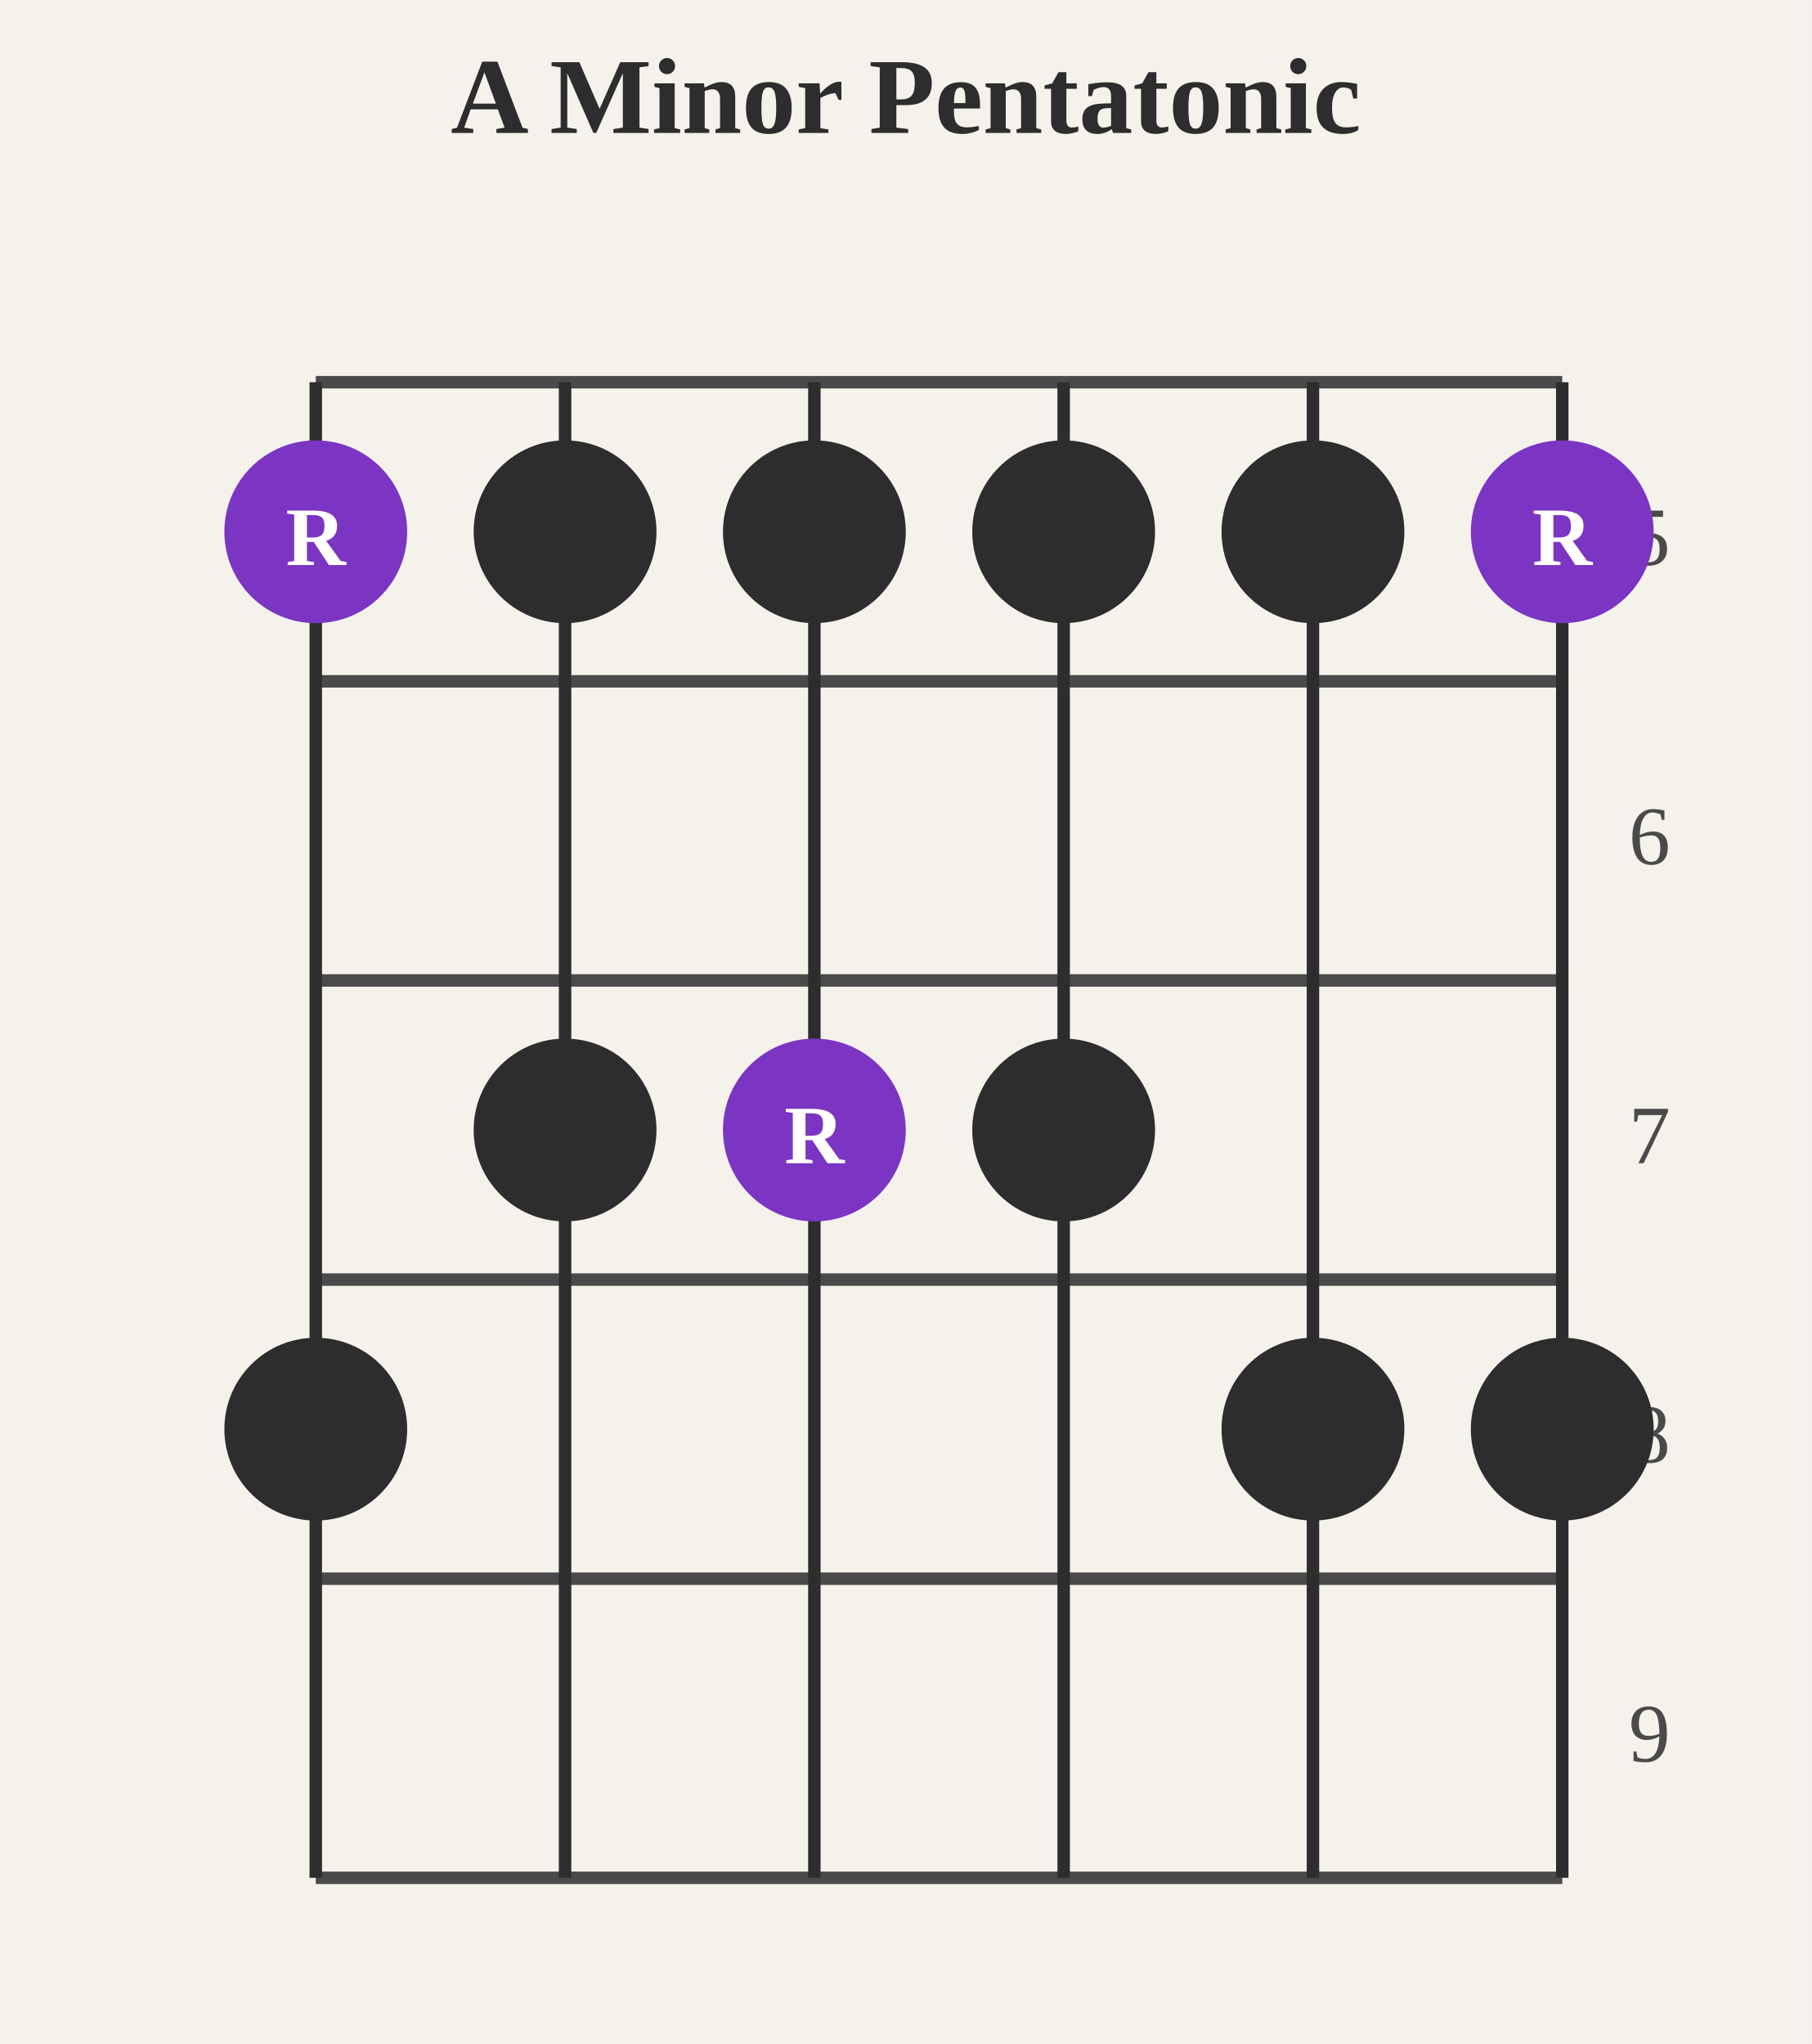
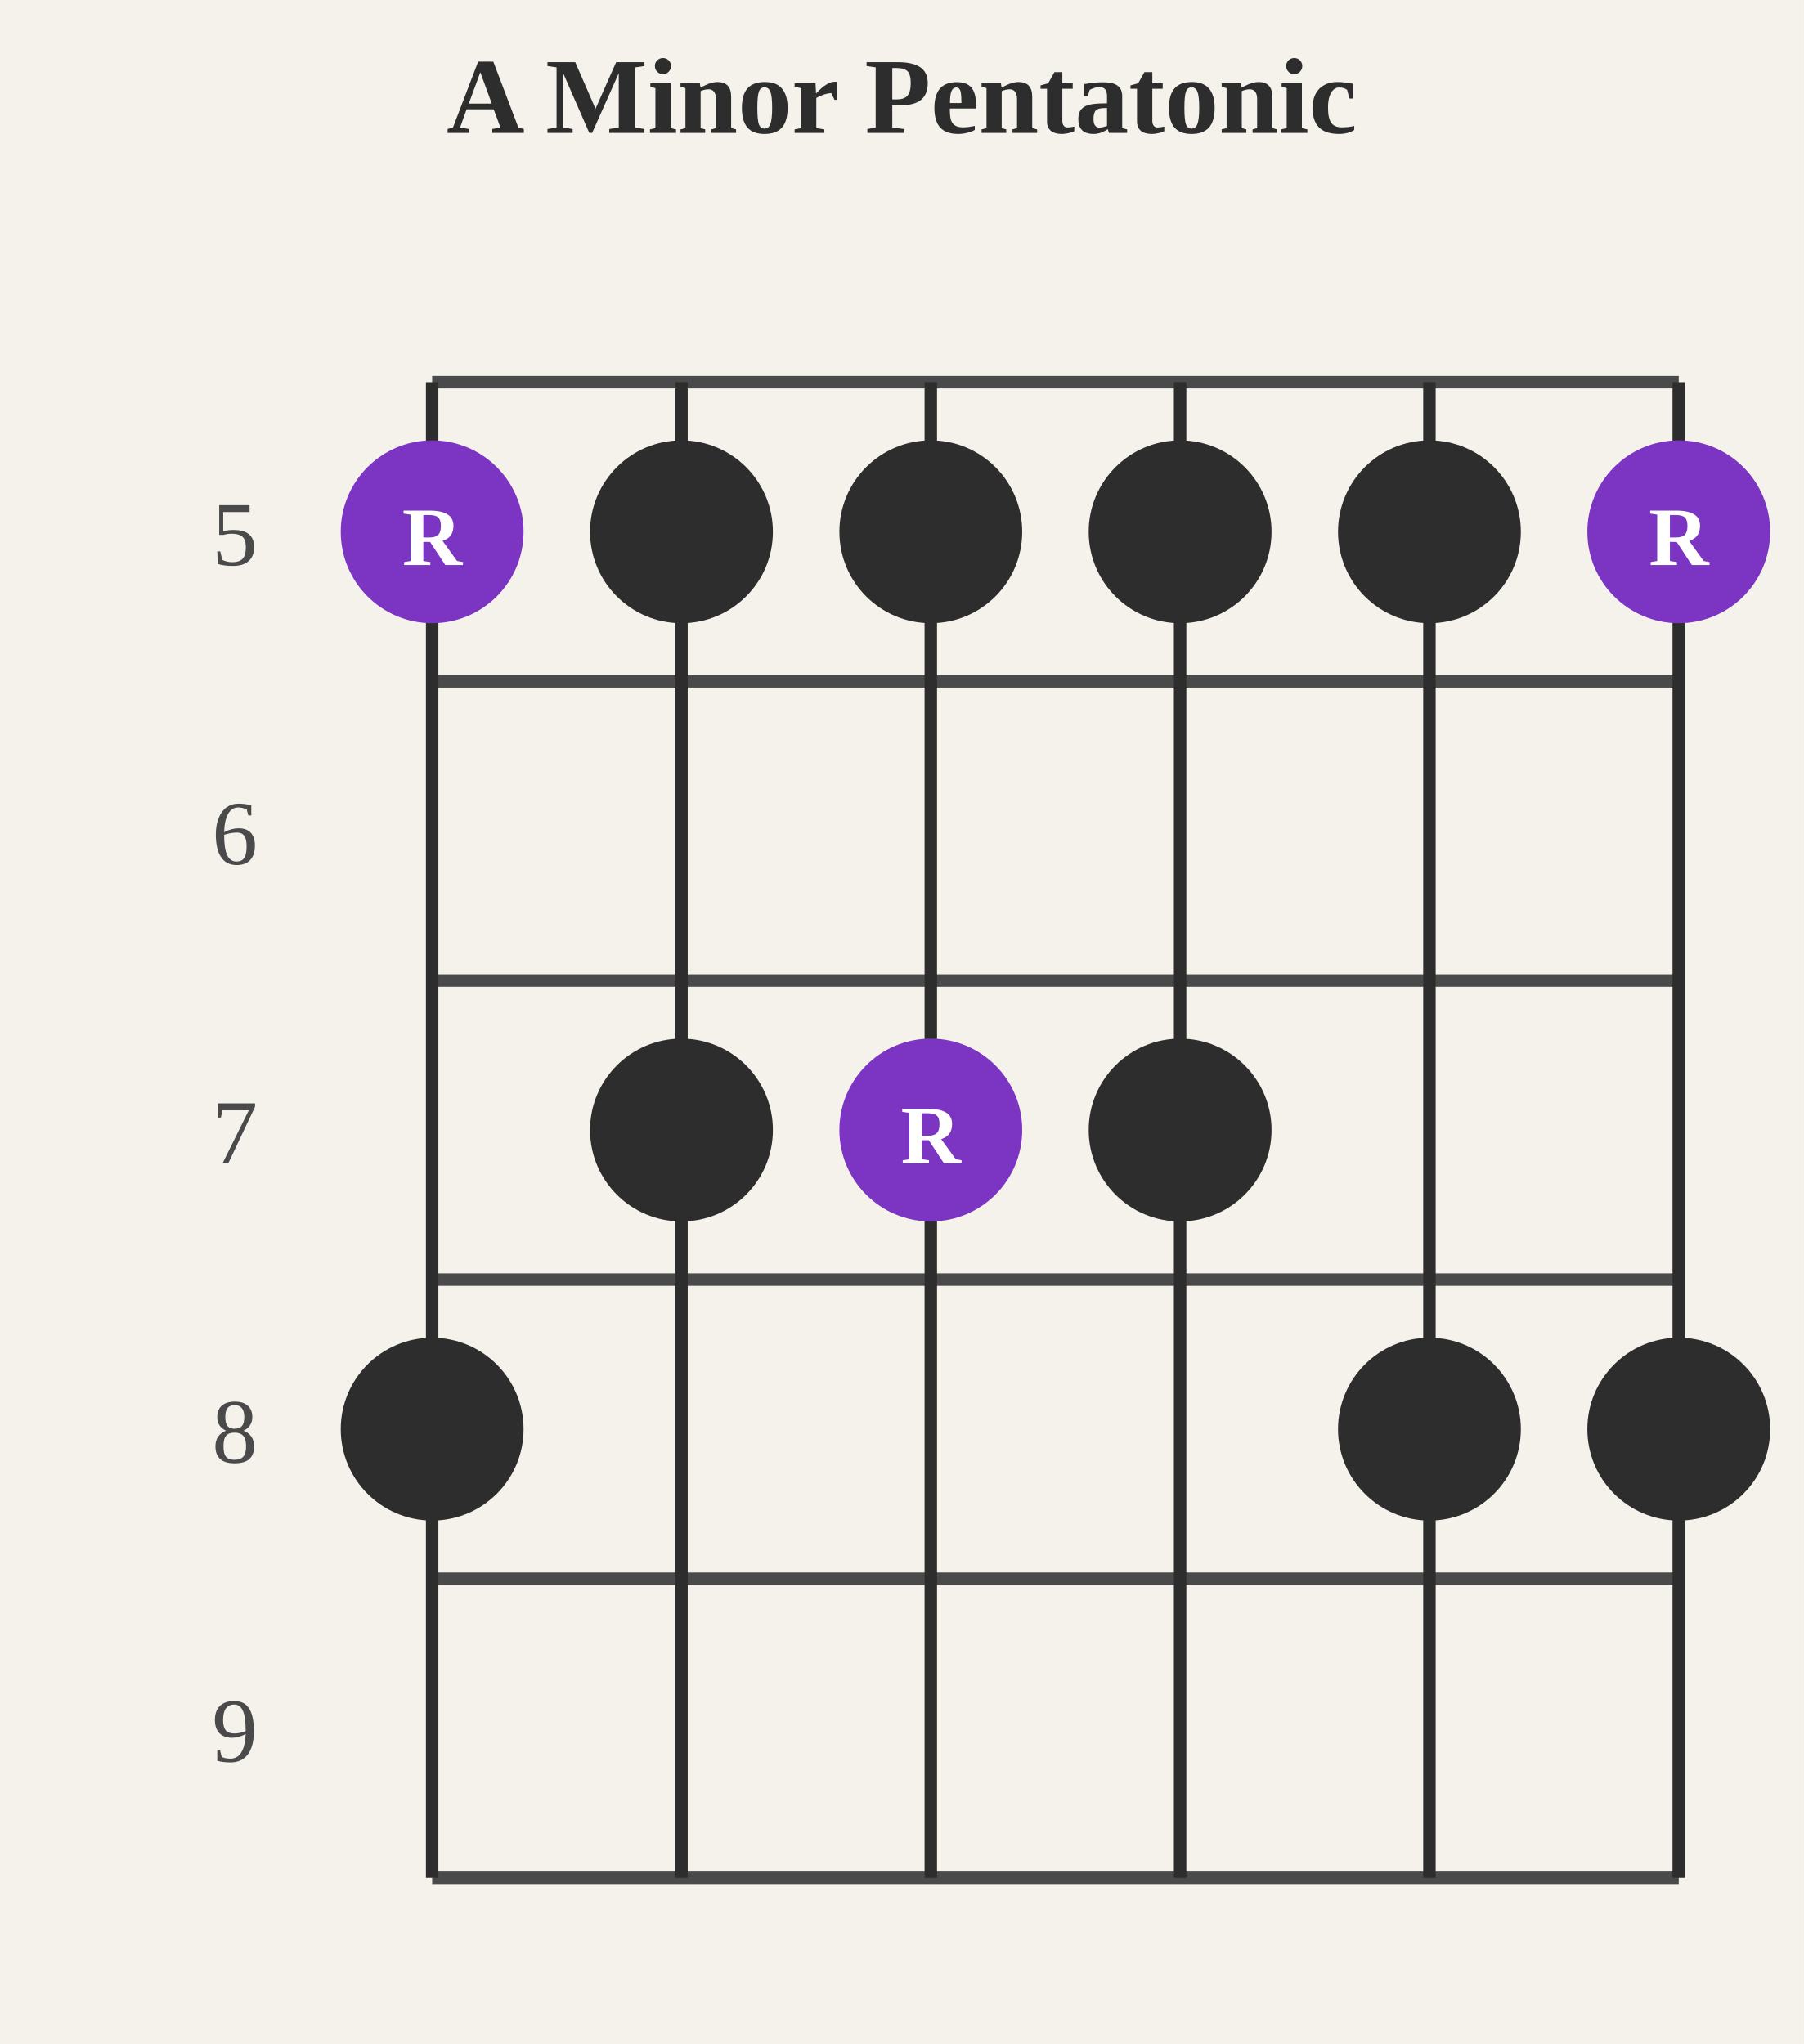
- <svg xmlns="http://www.w3.org/2000/svg" baseProfile="full" height="246" version="1.1" viewBox="0,0,218,246" width="218">
+ <svg xmlns="http://www.w3.org/2000/svg" baseProfile="full" height="246" version="1.1" viewBox="0,0,217,246" width="217">
  <defs />
-   <rect fill="#F5F2EC" height="246" width="218" x="0" y="0" />
-   <text fill="#2D2D2D" font-family="Georgia, &quot;Times New Roman&quot;, serif" font-size="13" font-weight="bold" text-anchor="middle" x="109.0" y="16">A Minor Pentatonic</text>
-   <line stroke="#4A4A4A" stroke-width="1.5" x1="38" x2="188" y1="46" y2="46" />
-   <line stroke="#4A4A4A" stroke-width="1.5" x1="38" x2="188" y1="82" y2="82" />
-   <line stroke="#4A4A4A" stroke-width="1.5" x1="38" x2="188" y1="118" y2="118" />
-   <line stroke="#4A4A4A" stroke-width="1.5" x1="38" x2="188" y1="154" y2="154" />
-   <line stroke="#4A4A4A" stroke-width="1.5" x1="38" x2="188" y1="190" y2="190" />
-   <line stroke="#4A4A4A" stroke-width="1.5" x1="38" x2="188" y1="226" y2="226" />
-   <line stroke="#2D2D2D" stroke-width="1.5" x1="38" x2="38" y1="46" y2="226" />
-   <line stroke="#2D2D2D" stroke-width="1.5" x1="68" x2="68" y1="46" y2="226" />
-   <line stroke="#2D2D2D" stroke-width="1.5" x1="98" x2="98" y1="46" y2="226" />
-   <line stroke="#2D2D2D" stroke-width="1.5" x1="128" x2="128" y1="46" y2="226" />
-   <line stroke="#2D2D2D" stroke-width="1.5" x1="158" x2="158" y1="46" y2="226" />
-   <line stroke="#2D2D2D" stroke-width="1.5" x1="188" x2="188" y1="46" y2="226" />
-   <text fill="#4A4A4A" font-family="Georgia, &quot;Times New Roman&quot;, serif" font-size="10" x="196" y="68.0">5</text>
-   <text fill="#4A4A4A" font-family="Georgia, &quot;Times New Roman&quot;, serif" font-size="10" x="196" y="104.0">6</text>
-   <text fill="#4A4A4A" font-family="Georgia, &quot;Times New Roman&quot;, serif" font-size="10" x="196" y="140.0">7</text>
-   <text fill="#4A4A4A" font-family="Georgia, &quot;Times New Roman&quot;, serif" font-size="10" x="196" y="176.0">8</text>
-   <text fill="#4A4A4A" font-family="Georgia, &quot;Times New Roman&quot;, serif" font-size="10" x="196" y="212.0">9</text>
-   <circle cx="38" cy="64.0" fill="#7B35C2" r="11" />
-   <text fill="#FFFFFF" font-family="Georgia, &quot;Times New Roman&quot;, serif" font-size="10" font-weight="bold" text-anchor="middle" x="38" y="68.0">R</text>
-   <circle cx="38" cy="172.0" fill="#2D2D2D" r="11" />
-   <circle cx="68" cy="64.0" fill="#2D2D2D" r="11" />
-   <circle cx="68" cy="136.0" fill="#2D2D2D" r="11" />
-   <circle cx="98" cy="64.0" fill="#2D2D2D" r="11" />
-   <circle cx="98" cy="136.0" fill="#7B35C2" r="11" />
-   <text fill="#FFFFFF" font-family="Georgia, &quot;Times New Roman&quot;, serif" font-size="10" font-weight="bold" text-anchor="middle" x="98" y="140.0">R</text>
-   <circle cx="128" cy="64.0" fill="#2D2D2D" r="11" />
-   <circle cx="128" cy="136.0" fill="#2D2D2D" r="11" />
-   <circle cx="158" cy="64.0" fill="#2D2D2D" r="11" />
-   <circle cx="158" cy="172.0" fill="#2D2D2D" r="11" />
-   <circle cx="188" cy="64.0" fill="#7B35C2" r="11" />
-   <text fill="#FFFFFF" font-family="Georgia, &quot;Times New Roman&quot;, serif" font-size="10" font-weight="bold" text-anchor="middle" x="188" y="68.0">R</text>
-   <circle cx="188" cy="172.0" fill="#2D2D2D" r="11" />
+   <rect fill="#F5F2EC" height="246" width="217" x="0" y="0" />
+   <text fill="#2D2D2D" font-family="Georgia, &quot;Times New Roman&quot;, serif" font-size="13" font-weight="bold" text-anchor="middle" x="108.5" y="16">A Minor Pentatonic</text>
+   <line stroke="#4A4A4A" stroke-width="1.5" x1="52" x2="202" y1="46" y2="46" />
+   <line stroke="#4A4A4A" stroke-width="1.5" x1="52" x2="202" y1="82" y2="82" />
+   <line stroke="#4A4A4A" stroke-width="1.5" x1="52" x2="202" y1="118" y2="118" />
+   <line stroke="#4A4A4A" stroke-width="1.5" x1="52" x2="202" y1="154" y2="154" />
+   <line stroke="#4A4A4A" stroke-width="1.5" x1="52" x2="202" y1="190" y2="190" />
+   <line stroke="#4A4A4A" stroke-width="1.5" x1="52" x2="202" y1="226" y2="226" />
+   <line stroke="#2D2D2D" stroke-width="1.5" x1="52" x2="52" y1="46" y2="226" />
+   <line stroke="#2D2D2D" stroke-width="1.5" x1="82" x2="82" y1="46" y2="226" />
+   <line stroke="#2D2D2D" stroke-width="1.5" x1="112" x2="112" y1="46" y2="226" />
+   <line stroke="#2D2D2D" stroke-width="1.5" x1="142" x2="142" y1="46" y2="226" />
+   <line stroke="#2D2D2D" stroke-width="1.5" x1="172" x2="172" y1="46" y2="226" />
+   <line stroke="#2D2D2D" stroke-width="1.5" x1="202" x2="202" y1="46" y2="226" />
+   <text fill="#4A4A4A" font-family="Georgia, &quot;Times New Roman&quot;, serif" font-size="11" text-anchor="end" x="31" y="68.0">5</text>
+   <text fill="#4A4A4A" font-family="Georgia, &quot;Times New Roman&quot;, serif" font-size="11" text-anchor="end" x="31" y="104.0">6</text>
+   <text fill="#4A4A4A" font-family="Georgia, &quot;Times New Roman&quot;, serif" font-size="11" text-anchor="end" x="31" y="140.0">7</text>
+   <text fill="#4A4A4A" font-family="Georgia, &quot;Times New Roman&quot;, serif" font-size="11" text-anchor="end" x="31" y="176.0">8</text>
+   <text fill="#4A4A4A" font-family="Georgia, &quot;Times New Roman&quot;, serif" font-size="11" text-anchor="end" x="31" y="212.0">9</text>
+   <circle cx="52" cy="64.0" fill="#7B35C2" r="11" />
+   <text fill="#FFFFFF" font-family="Georgia, &quot;Times New Roman&quot;, serif" font-size="10" font-weight="bold" text-anchor="middle" x="52" y="68.0">R</text>
+   <circle cx="52" cy="172.0" fill="#2D2D2D" r="11" />
+   <circle cx="82" cy="64.0" fill="#2D2D2D" r="11" />
+   <circle cx="82" cy="136.0" fill="#2D2D2D" r="11" />
+   <circle cx="112" cy="64.0" fill="#2D2D2D" r="11" />
+   <circle cx="112" cy="136.0" fill="#7B35C2" r="11" />
+   <text fill="#FFFFFF" font-family="Georgia, &quot;Times New Roman&quot;, serif" font-size="10" font-weight="bold" text-anchor="middle" x="112" y="140.0">R</text>
+   <circle cx="142" cy="64.0" fill="#2D2D2D" r="11" />
+   <circle cx="142" cy="136.0" fill="#2D2D2D" r="11" />
+   <circle cx="172" cy="64.0" fill="#2D2D2D" r="11" />
+   <circle cx="172" cy="172.0" fill="#2D2D2D" r="11" />
+   <circle cx="202" cy="64.0" fill="#7B35C2" r="11" />
+   <text fill="#FFFFFF" font-family="Georgia, &quot;Times New Roman&quot;, serif" font-size="10" font-weight="bold" text-anchor="middle" x="202" y="68.0">R</text>
+   <circle cx="202" cy="172.0" fill="#2D2D2D" r="11" />
</svg>
